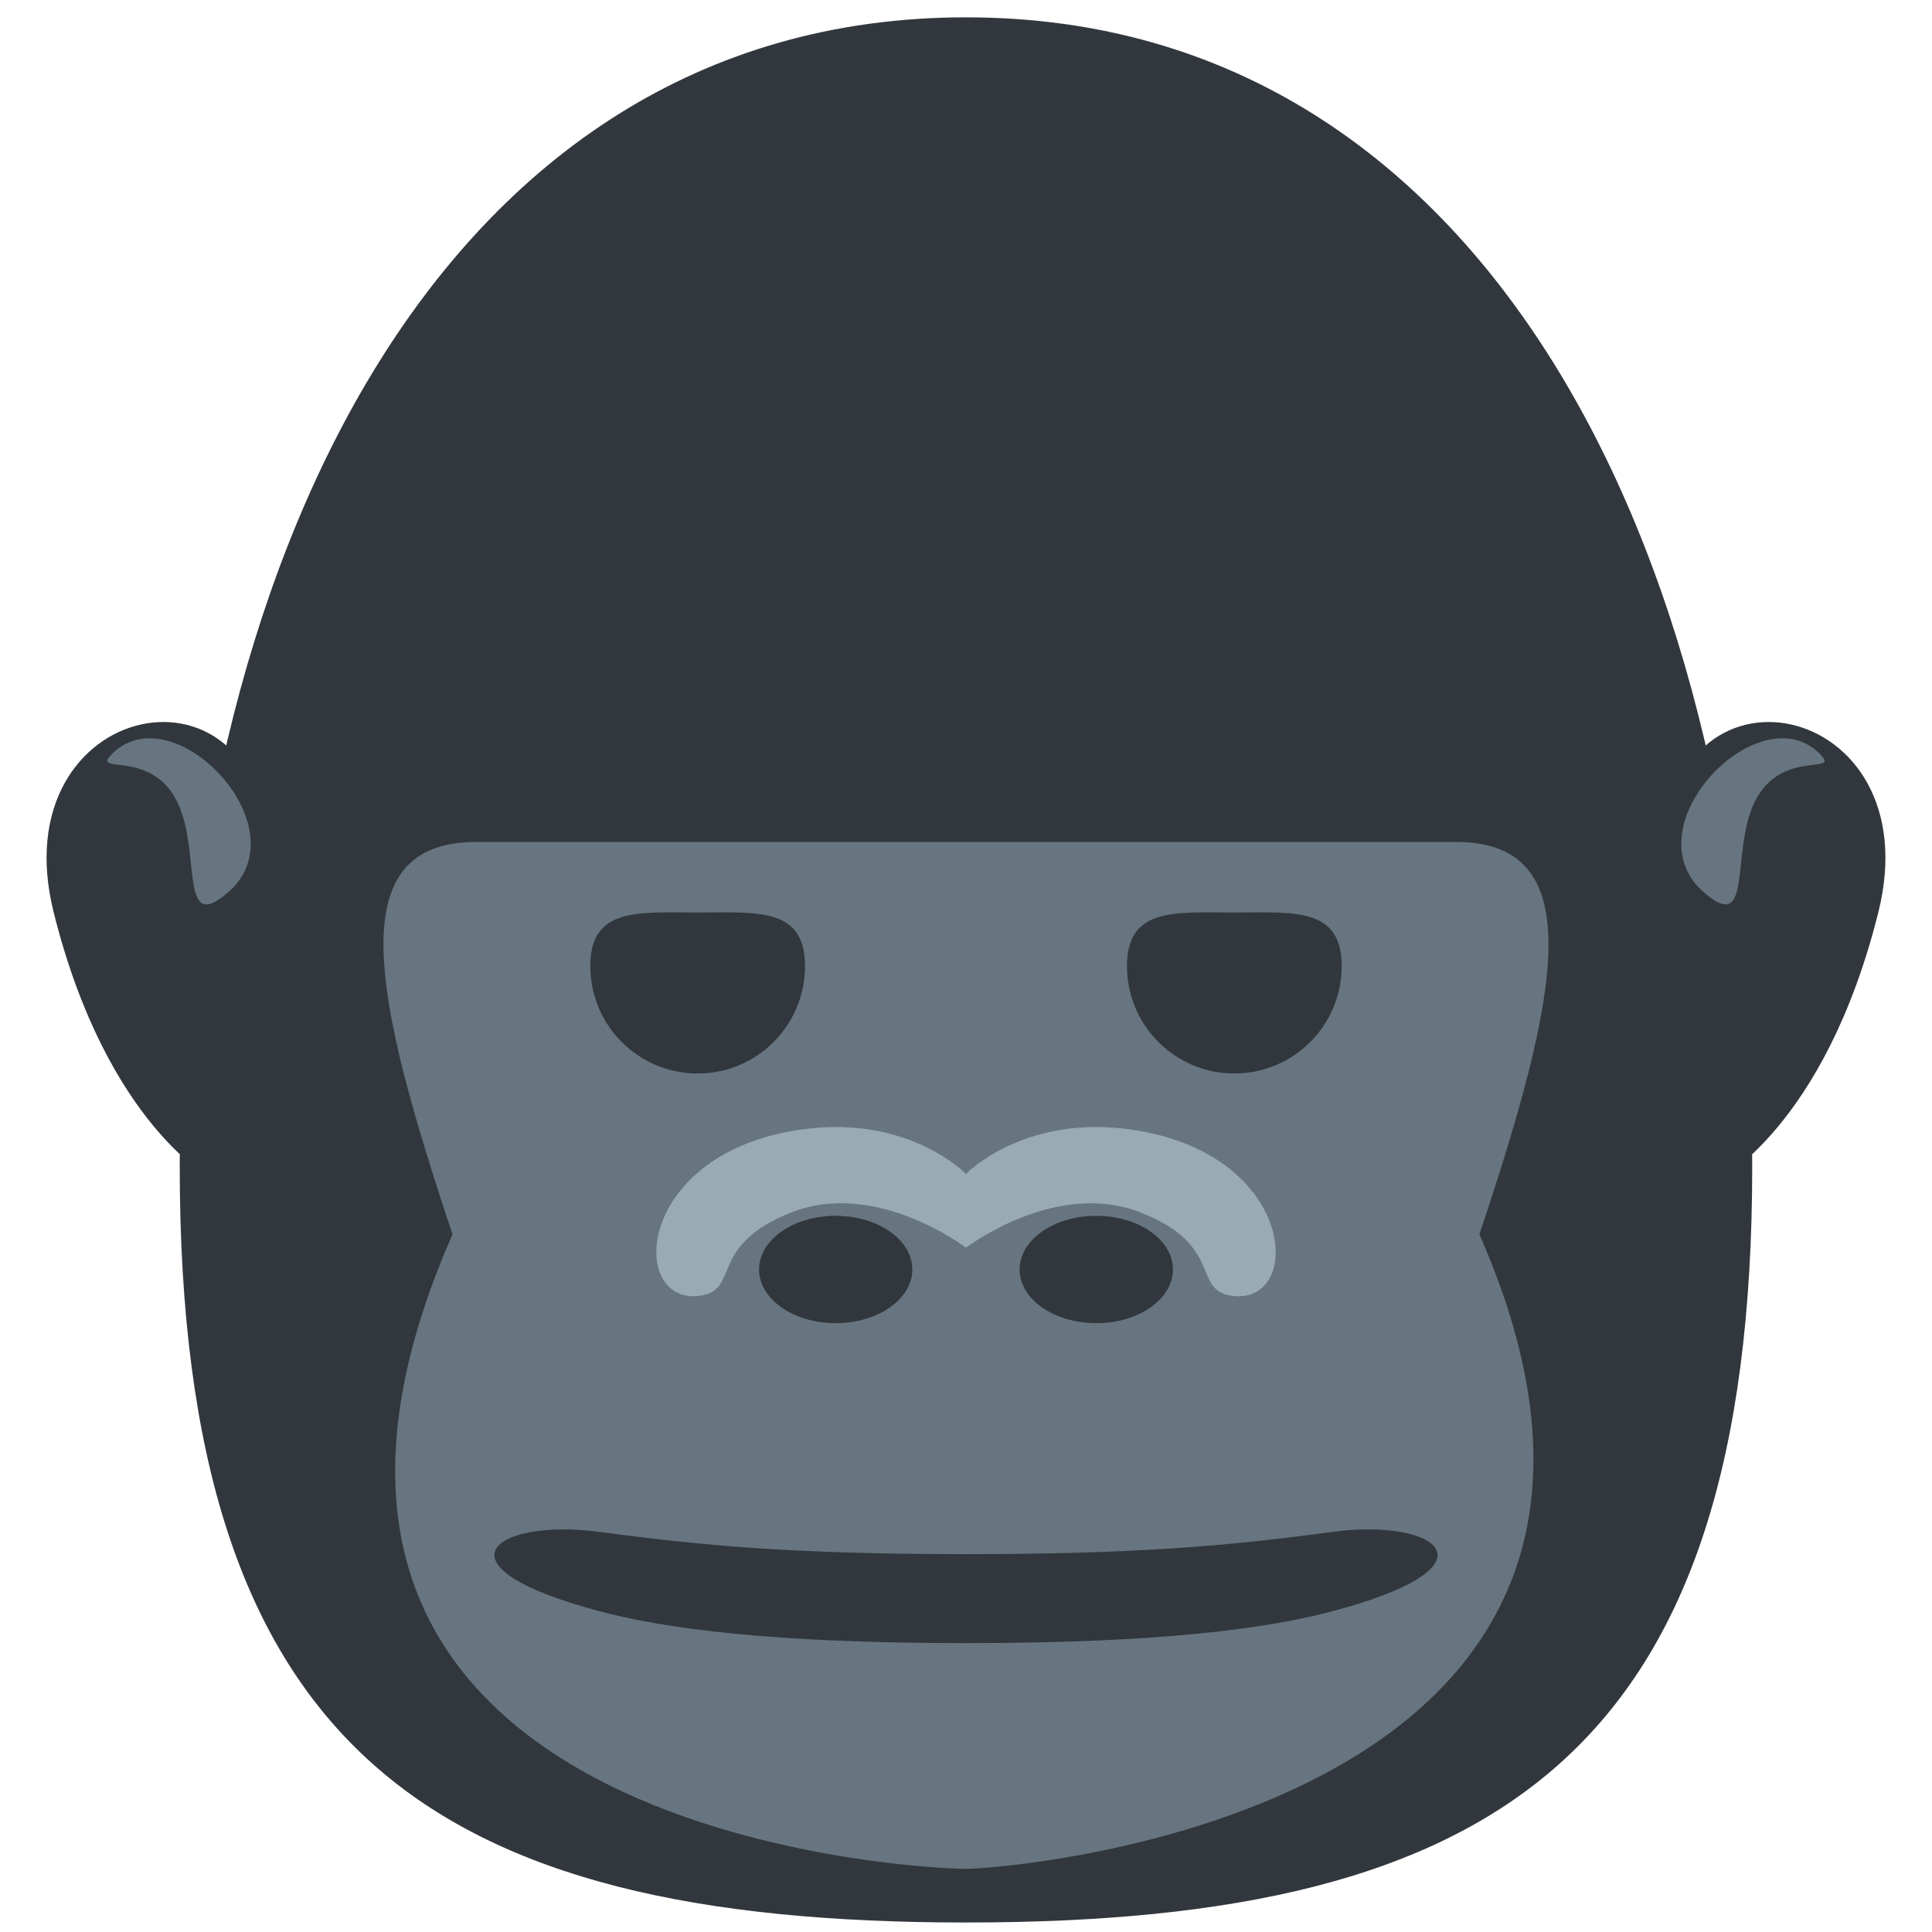
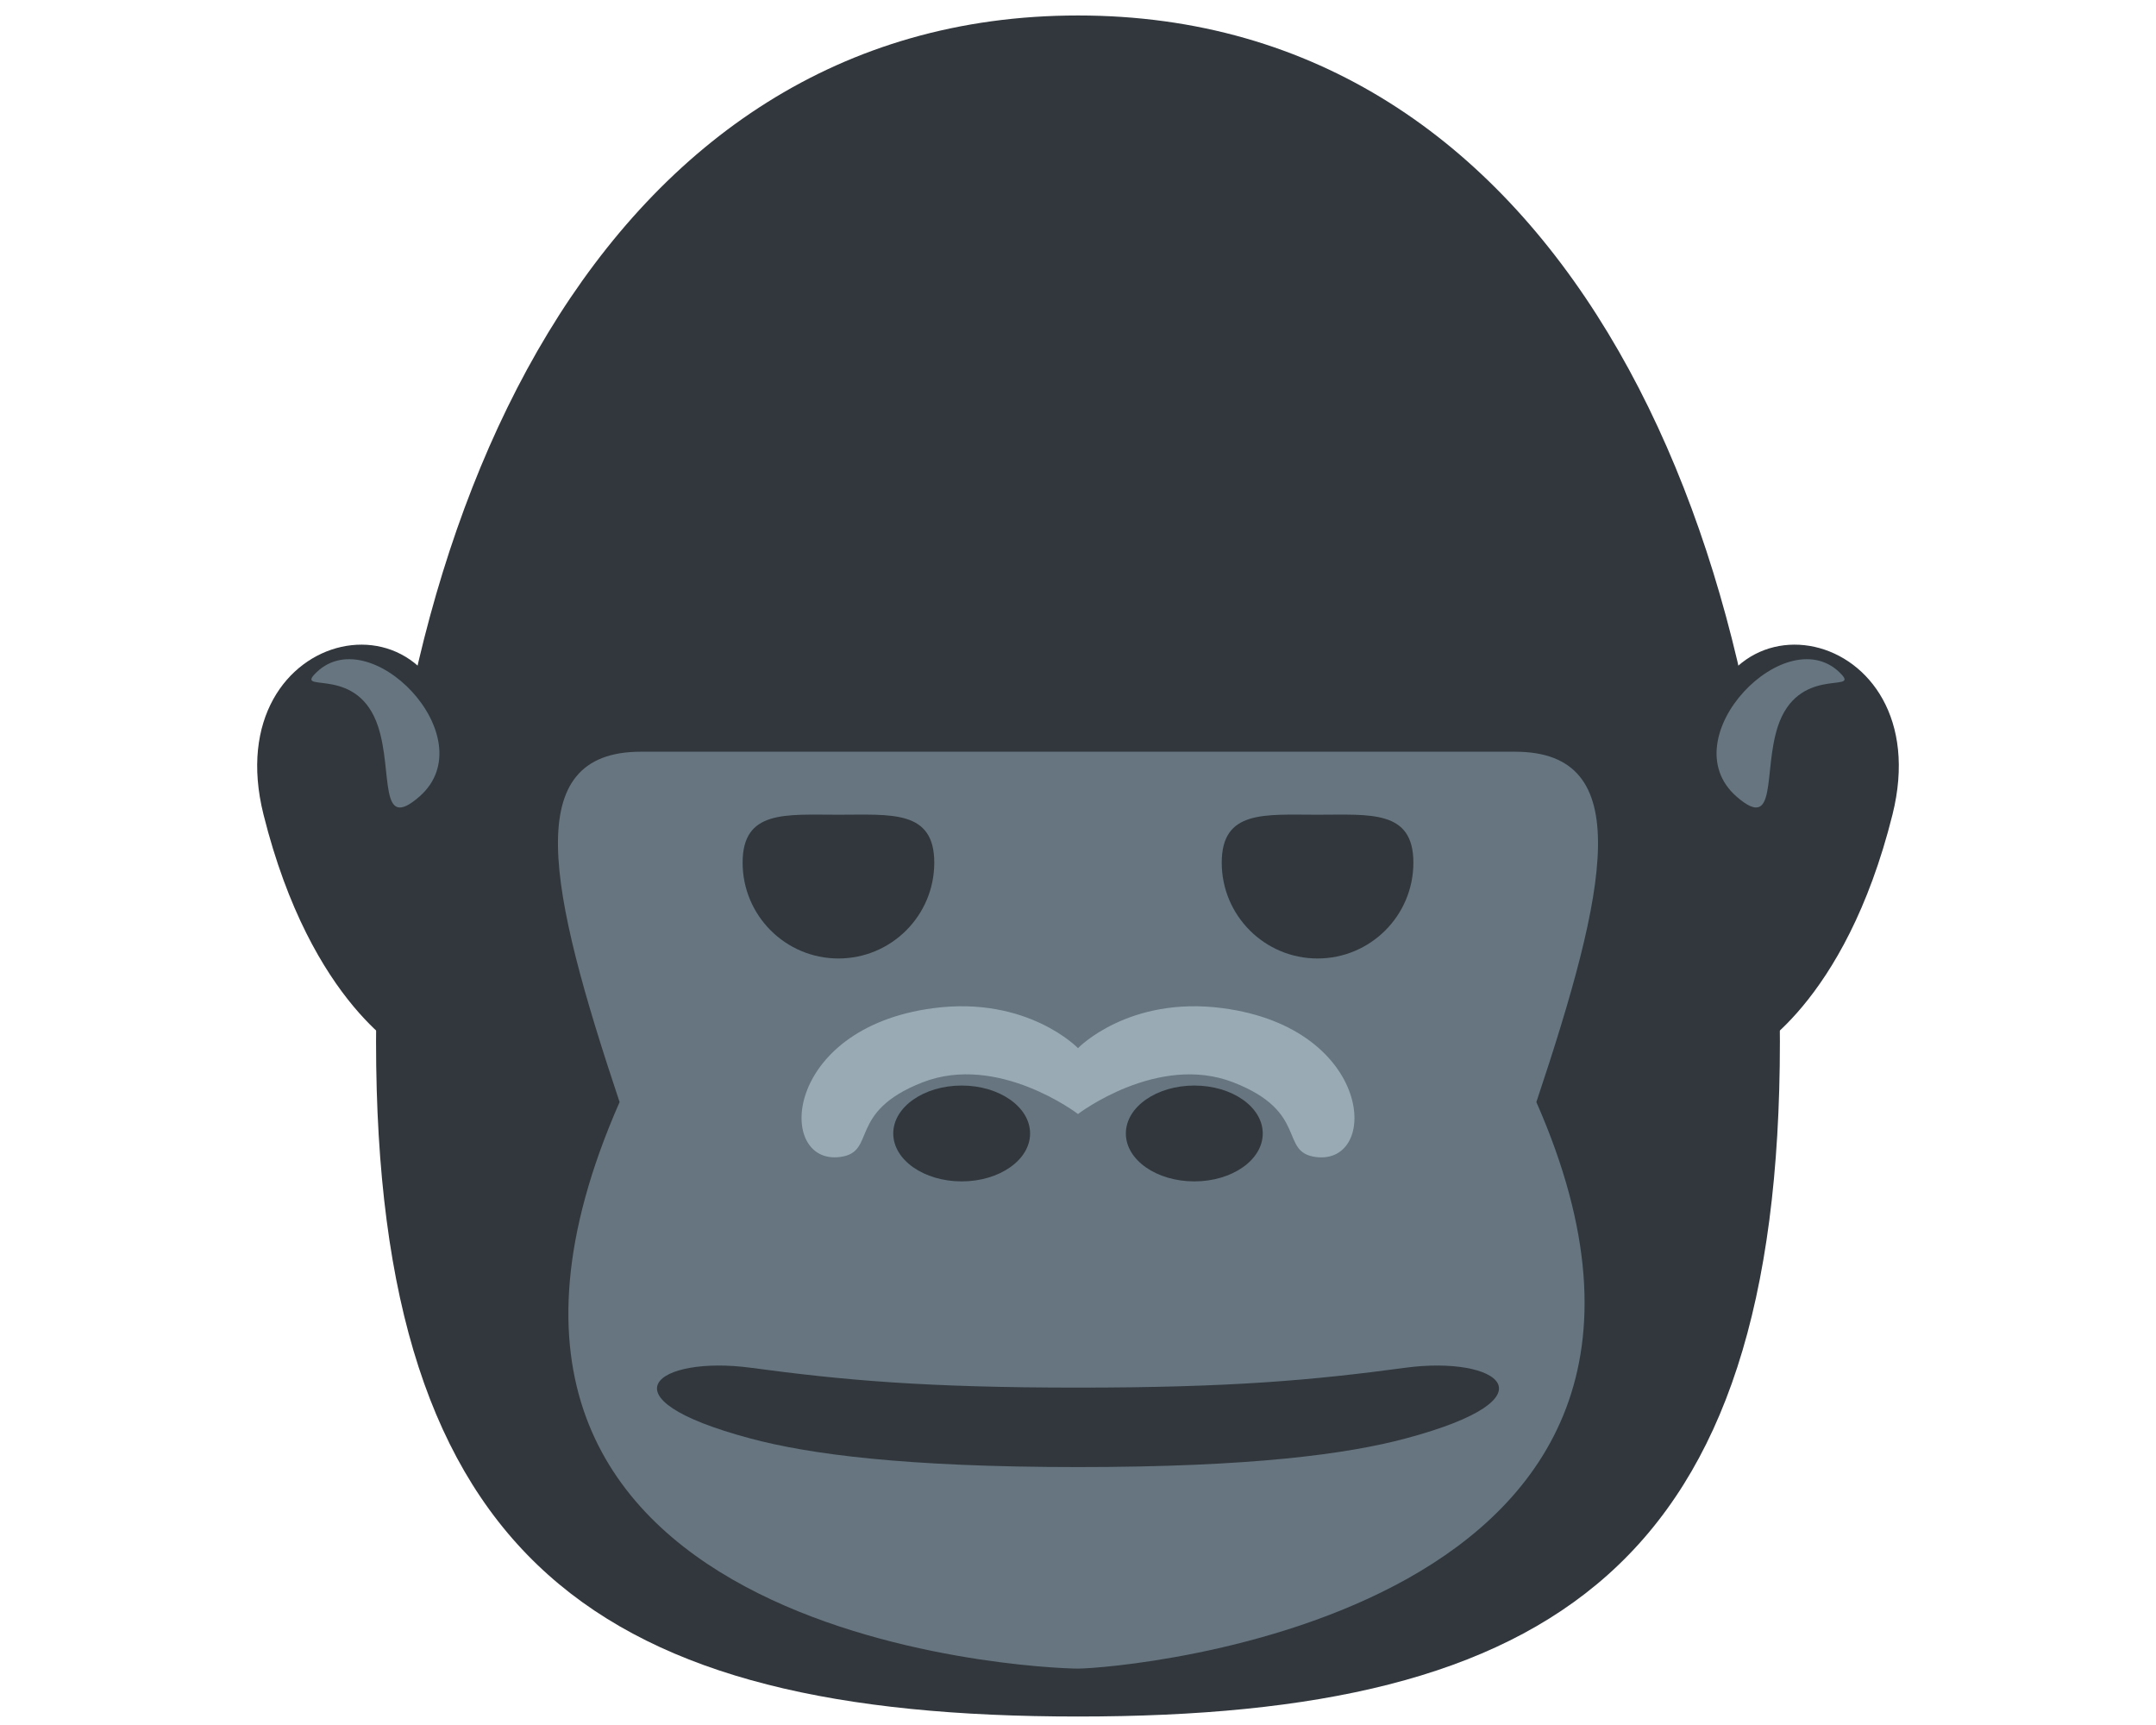
- <svg xmlns="http://www.w3.org/2000/svg" width="20px" height="20px" viewBox="0 0 36 36">
+ <svg xmlns="http://www.w3.org/2000/svg" width="50px" height="40px" viewBox="0 0 36 36">
  <path fill="#31373D" d="M5 16c0-4-5-3-4 1s3 5 3 5l1-6zm26 0c0-4 5-3 4 1s-3 5-3 5l-1-6z" />
  <path fill="#31373D" d="M32.65 21.736c0 10.892-4.691 14.087-14.65 14.087-9.958 0-14.651-3.195-14.651-14.087S8.042.323 18 .323c9.959 0 14.65 10.521 14.65 21.413z" />
  <path fill="#66757F" d="M27.567 23c1.49-4.458 2.088-7.312-.443-7.312H8.876c-2.532 0-1.933 2.854-.444 7.312C3.504 34.201 17.166 34.823 18 34.823S32.303 33.764 27.567 23z" />
  <path fill="#31373D" d="M15 18.003c0 1.105-.896 2-2 2s-2-.895-2-2c0-1.104.896-1 2-1s2-.105 2 1zm10 0c0 1.105-.896 2-2 2s-2-.895-2-2c0-1.104.896-1 2-1s2-.105 2 1z" />
  <ellipse fill="#31373D" cx="15.572" cy="23.655" rx="1.428" ry="1" />
  <path fill="#31373D" d="M21.856 23.655c0 .553-.639 1-1.428 1-.79 0-1.429-.447-1.429-1 0-.553.639-1 1.429-1s1.428.448 1.428 1z" />
  <path fill="#99AAB5" d="M21.02 21.04c-1.965-.26-3.02.834-3.02.834s-1.055-1.094-3.021-.834c-3.156.417-3.285 3.287-1.939 3.105.766-.104.135-.938 1.713-1.556 1.579-.616 3.247.66 3.247.66s1.667-1.276 3.246-.659.947 1.452 1.714 1.556c1.346.181 1.218-2.689-1.94-3.106z" />
  <path fill="#31373D" d="M24.835 30.021c-1.209.323-3.204.596-6.835.596s-5.625-.272-6.835-.596c-3.205-.854-1.923-1.735 0-1.477 1.923.259 3.631.415 6.835.415 3.205 0 4.914-.156 6.835-.415 1.923-.258 3.204.623 0 1.477z" />
  <path fill="#66757F" d="M4.253 16.625c1.403-1.225-1.078-3.766-2.196-2.544-.341.373.921-.188 1.336 1.086.308.942.001 2.208.86 1.458zm27.493 0c-1.402-1.225 1.078-3.766 2.196-2.544.341.373-.921-.188-1.337 1.086-.306.942 0 2.208-.859 1.458z" />
</svg>
